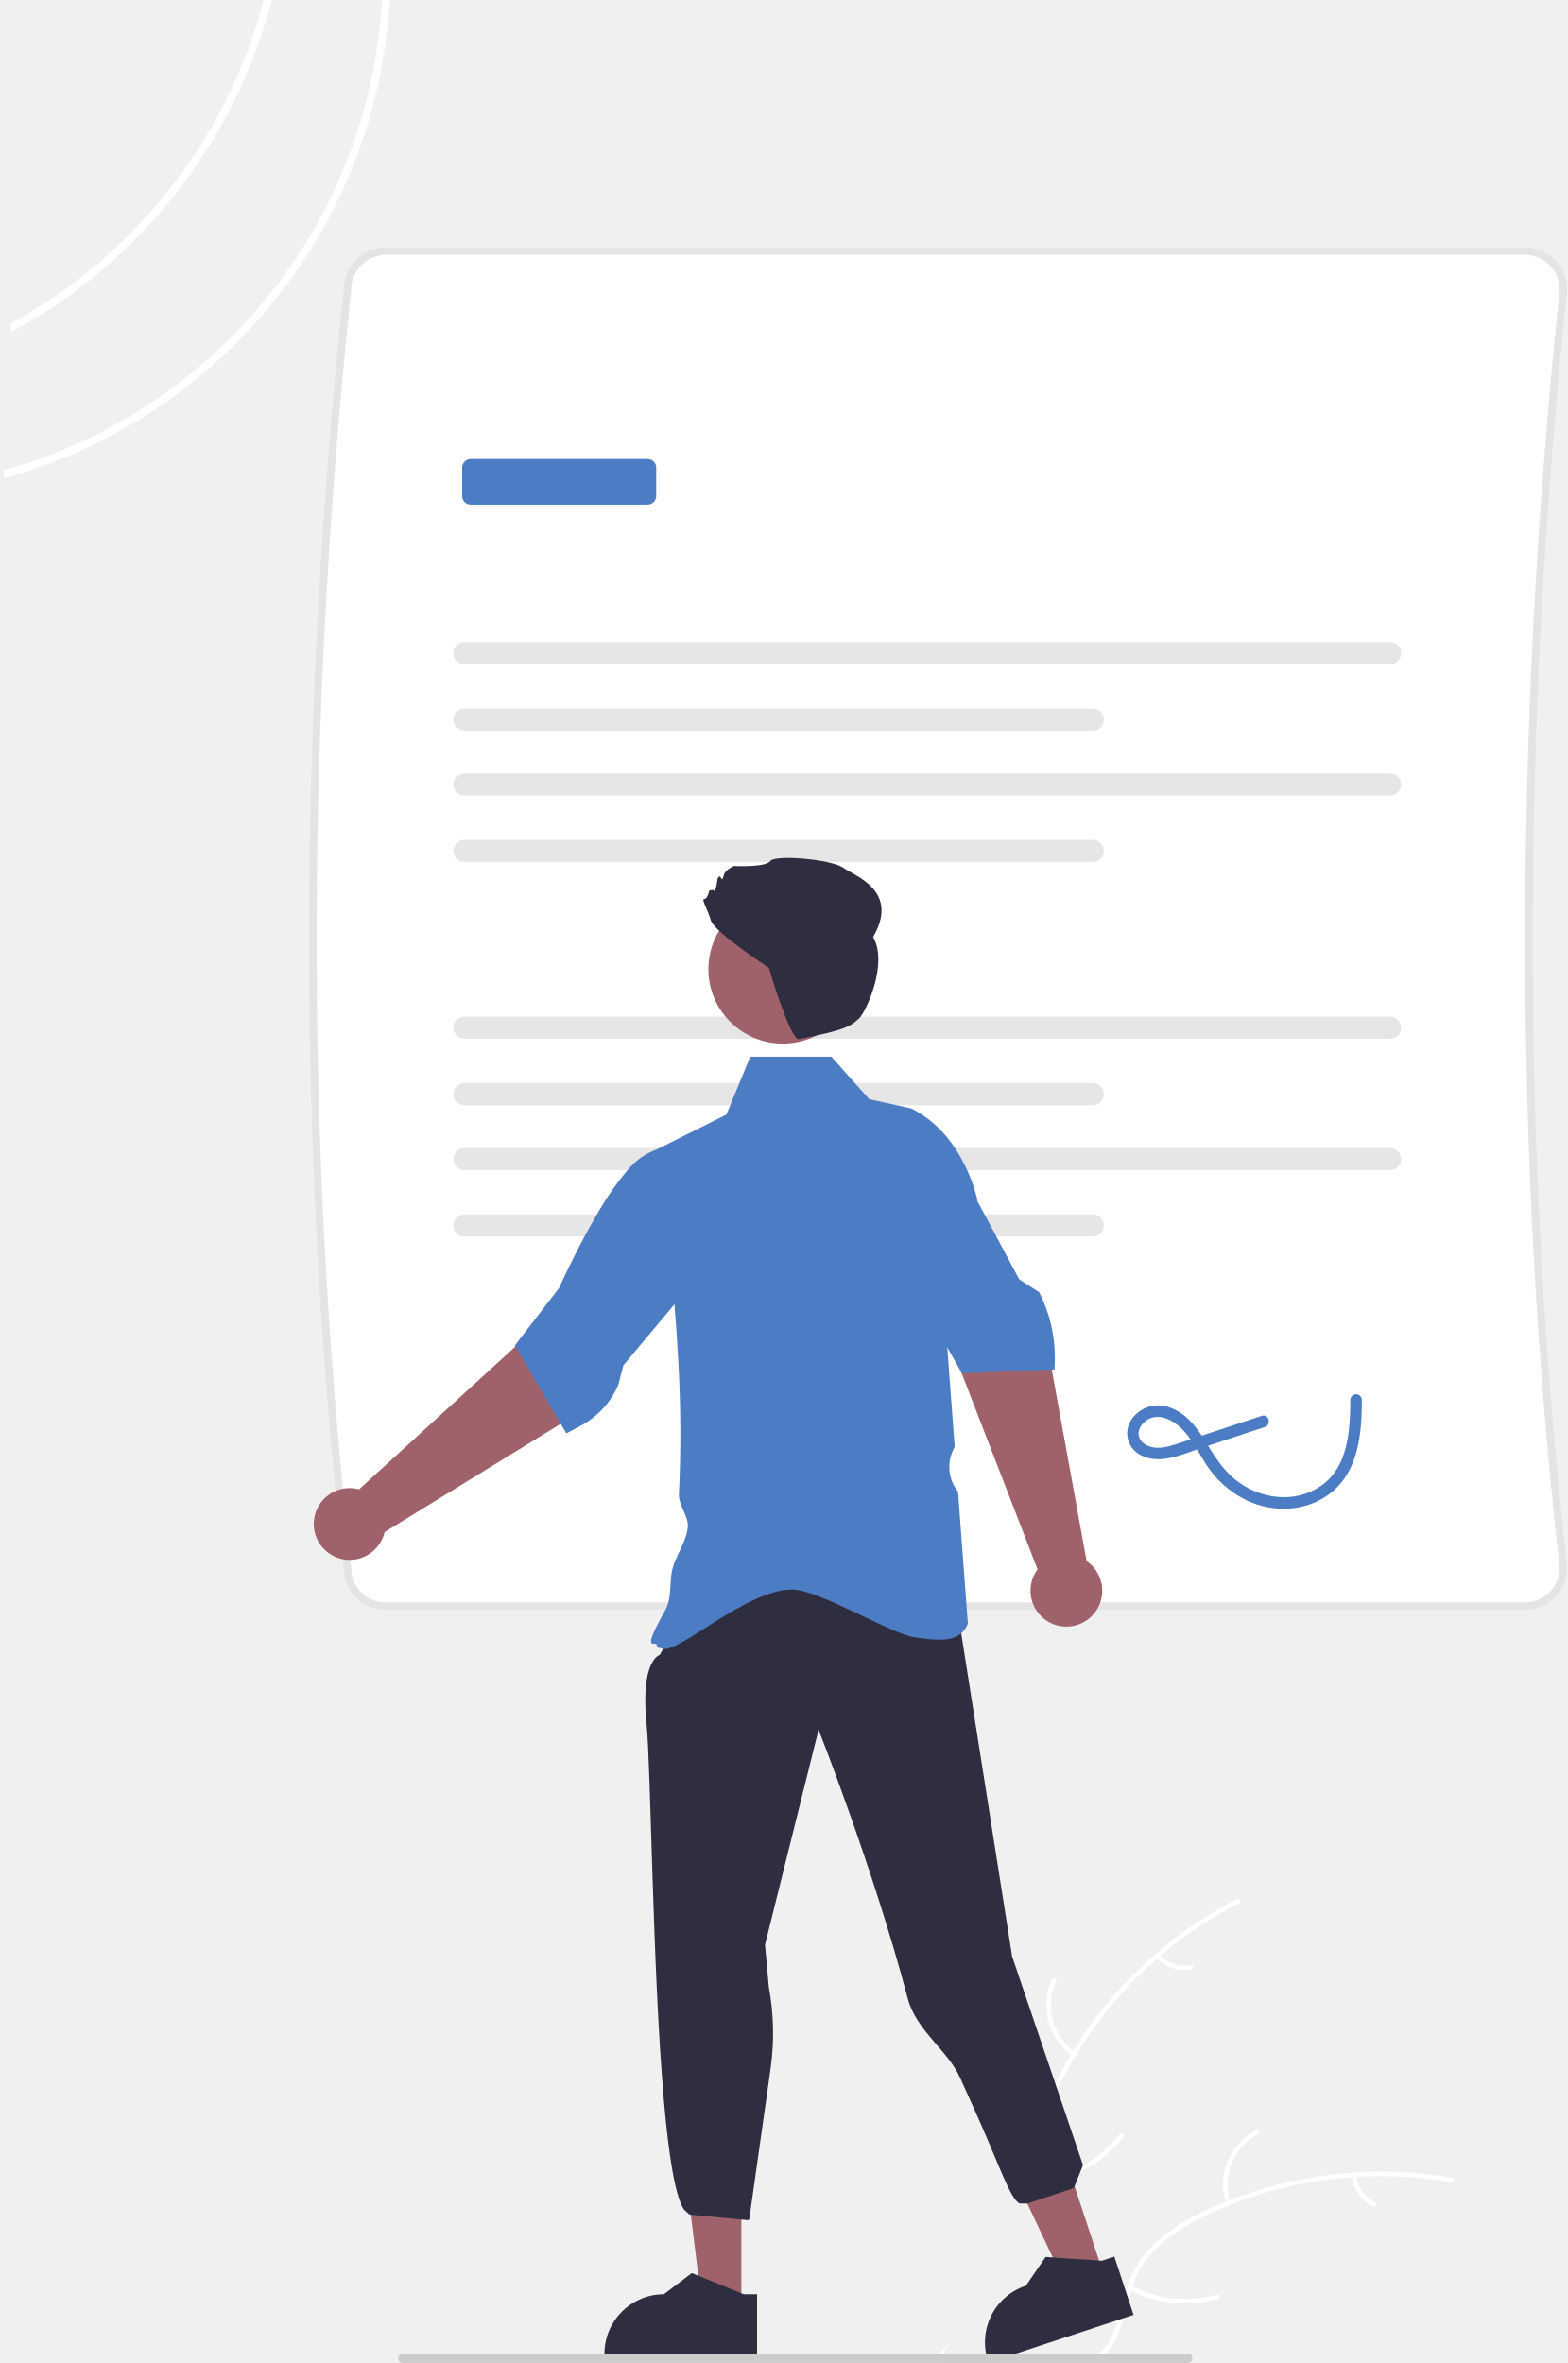
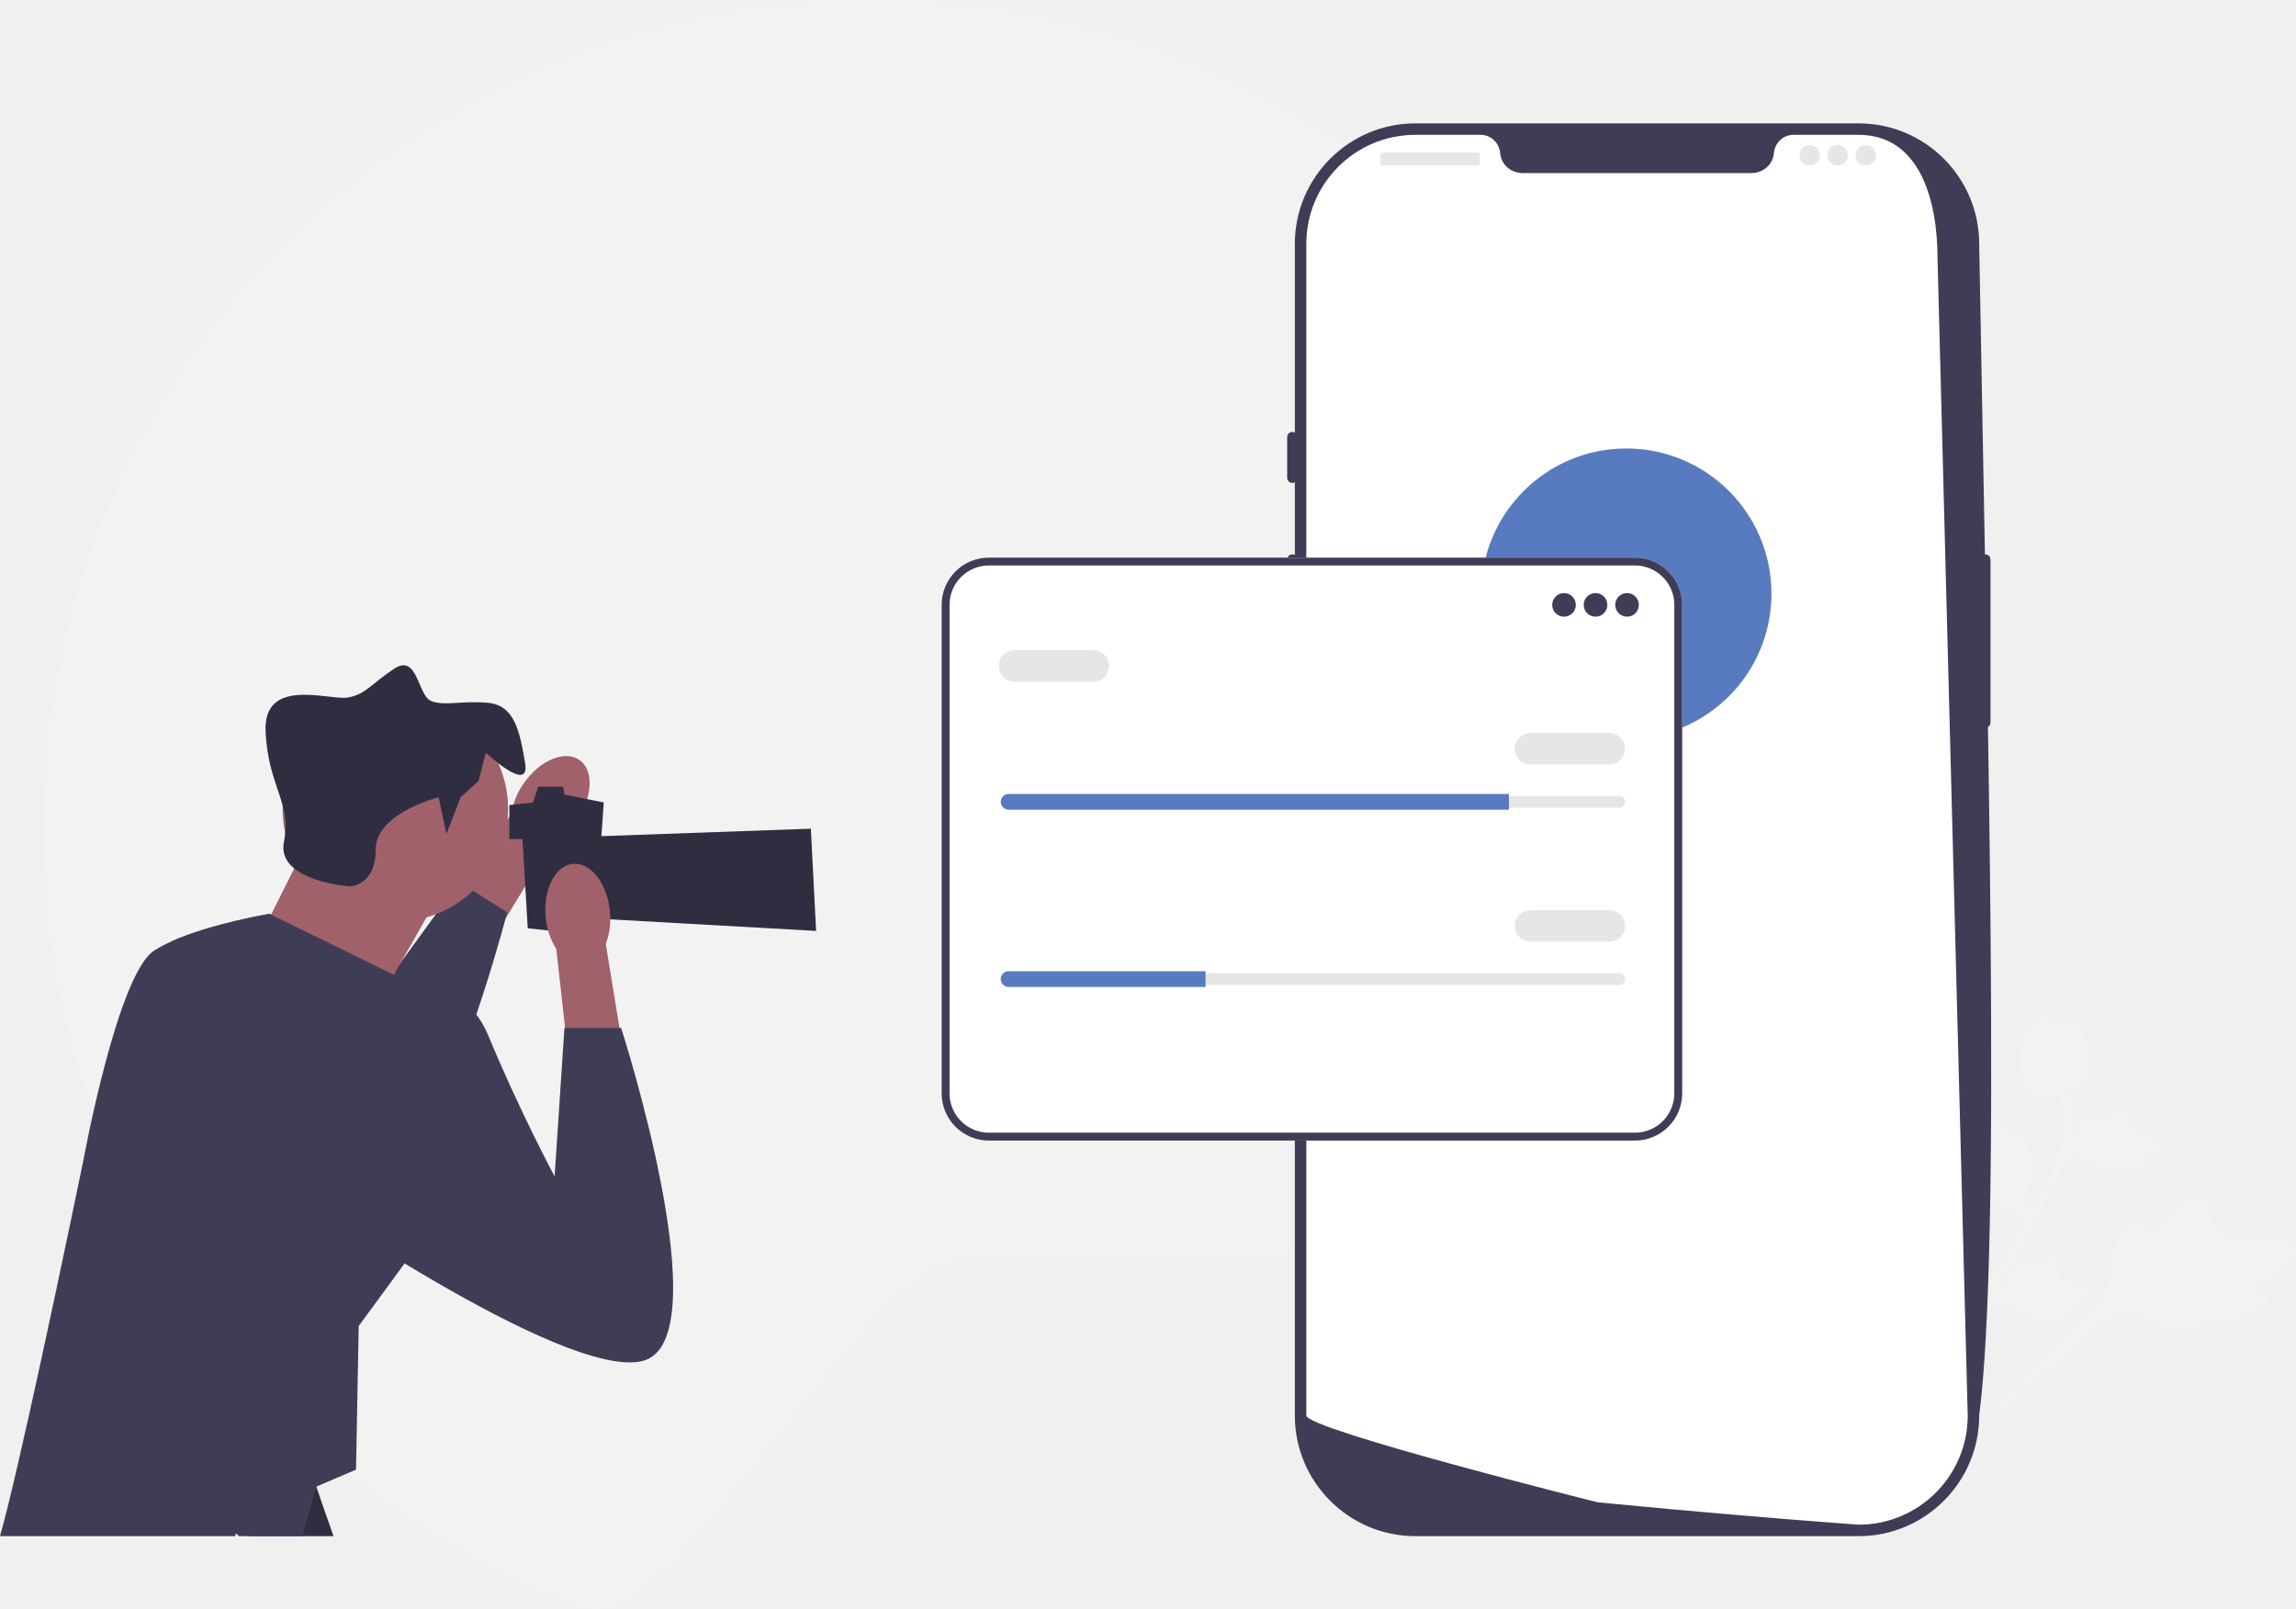
- <svg xmlns="http://www.w3.org/2000/svg" data-name="Layer 1" width="405.949" height="611.97" viewBox="0 0 405.949 611.97">
-   <path d="M717.73,647.62c-.31.35-.62.71-.92,1.07a117.723,117.723,0,0,0-11.32,15.54c-.27.42-.53.85-.77,1.27A124.618,124.618,0,0,0,688.83,708.54q-.87,5.16-1.31,10.38-.315,4.02-.38,8.05c-.16,11.28.84,23.83-6.43,32.45a22.689,22.689,0,0,1-6.98,5.48,29.179,29.179,0,0,1-6.32,2.39H644.74c-1.14-.17-2.28-.35-3.42-.53-.03,0-.06-.01-.09-.01l-.23.08-1.37.46-.06.02v-.02a.486.486,0,0,0-.01-.12,1.618,1.618,0,0,0-.01-.22v-.01c-.01-.2-.02-.39-.02-.59l-.03-.53s-.01-.01,0-.01c-.01-.3-.03-.6-.04-.91-1.05-26.1,1.51-53.07,13.83-76.05a84.971,84.971,0,0,1,16.12-21.21,1.2,1.2,0,0,1,.12-.11c12.81-12.22,29.37-20.21,46.85-19.94Q717.055,647.59,717.73,647.62Z" transform="translate(-396.8706 -155.34)" fill="#f0f0f0" />
-   <path d="M717.781,648.185A105.87,105.87,0,0,0,671.788,694.31,45.591,45.591,0,0,0,667.136,707.816a26.149,26.149,0,0,0,1.705,13.656c1.576,4.059,3.659,8.029,4.221,12.401a16.011,16.011,0,0,1-3.973,12.477c-3.638,4.289-8.601,7.015-13.547,9.513-5.491,2.773-11.239,5.566-15.052,10.579-.462.607-1.377-.145-.916-.751,6.633-8.722,18.316-10.624,26.272-17.715,3.712-3.309,6.45-7.757,6.141-12.88-.27-4.48-2.414-8.576-4.046-12.672a27.902,27.902,0,0,1-2.164-13.29,42.148,42.148,0,0,1,4.115-13.635,102.712,102.712,0,0,1,18.229-26.425A107.747,107.747,0,0,1,717.369,647.074c.677-.347,1.084.766.412,1.111Z" transform="translate(-396.8706 -155.34)" fill="#fff" />
-   <path d="M674.665,687.735a15.884,15.884,0,0,1-5.295-19.875c.33-.687,1.413-.207,1.083.481a14.708,14.708,0,0,0,4.963,18.477c.629.431-.126,1.345-.751.916Z" transform="translate(-396.8706 -155.34)" fill="#fff" />
-   <path d="M667.771,719.519A30.615,30.615,0,0,0,686.87,707.986c.464-.606,1.38.146.916.751a31.844,31.844,0,0,1-19.899,11.961c-.753.127-.866-1.053-.116-1.179Z" transform="translate(-396.8706 -155.34)" fill="#fff" />
-   <path d="M697.167,661.568a8.991,8.991,0,0,0,8.106,2.662c.751-.137.863,1.043.116,1.179a10.075,10.075,0,0,1-8.973-2.925.612.612,0,0,1-.082-.834.595.595,0,0,1,.834-.082Z" transform="translate(-396.8706 -155.34)" fill="#fff" />
-   <path d="M772.94,719.98c-.46.1-.92.2-1.39.31h-.01a119.08,119.08,0,0,0-18.38,5.58c-.46.18-.92.36-1.38.55h-.01a124.764,124.764,0,0,0-38.44,24.68c-.04.04-.08.07-.12.11a.607.607,0,0,1-.08.08l-.05.05a121.675,121.675,0,0,0-12.31,13.56c0,.01-.01.02-.02.03-.6.78-1.21,1.56-1.81,2.36H639.63l-.06.02v-.02h-.25c0-.01.01-.02.02-.03,0-.01.01-.01.01-.02.07-.1.14-.2.2-.29v-.01a.277.277,0,0,1,.06-.08c.06-.1.13-.18.18-.27.4-.56.79-1.13,1.19-1.69.65-.93,1.31-1.86,1.98-2.78a.01.01,0,0,1,.01-.01v-.01c.01-.01.01-.02.02-.03l.02-.02c8.25-11.42,17.53-22.26,28.16-31.34.32-.28.64-.56.98-.82a114.817,114.817,0,0,1,15.37-10.97q4.44-2.625,9.15-4.82a85.126,85.126,0,0,1,25.59-7.22h.02c.02,0,.04-.01.07-.01.03,0,.05-.01.07-.01,17.61-2.04,35.66,1.55,49.47,12.29C772.25,719.43,772.59,719.7,772.94,719.98Z" transform="translate(-396.8706 -155.34)" fill="#f0f0f0" />
-   <path d="M639.32,767.29h.25v.02l.06-.02H655.5c-4.73-.81-9.45-1.44-14.18-.53-.11.02-.21.04-.32.07-.48.09-.96.21-1.44.34-.03.01-.07.02-.1.03a.338.338,0,0,0-.12.06.149.149,0,0,0-.07.03Z" transform="translate(-396.8706 -155.34)" fill="#fff" />
-   <path d="M772.65,720.47c-.37-.06-.73-.13-1.1-.18h-.01a105.412,105.412,0,0,0-23.35-1.18c-.39.02-.79.05-1.19.07a105.327,105.327,0,0,0-31.57,7.19c-.01,0-.01,0-.01.01-.11.04-.22.08-.32.12-2.35.95-4.67,1.99-6.94,3.11a45.706,45.706,0,0,0-11.85,7.98,25.479,25.479,0,0,0-6.21,9.89c-.13.38-.26.75-.38,1.13-.09.3-.18.61-.27.91-1.18,4.19-1.91,8.61-4.09,12.44a14.649,14.649,0,0,1-2.2,2.94,15.125,15.125,0,0,1-2.96,2.39h-2.52a14.532,14.532,0,0,0,3.79-2.39,12.545,12.545,0,0,0,2.29-2.61c2.48-3.74,3.24-8.3,4.4-12.55.19-.69.39-1.36.61-2.03a26.648,26.648,0,0,1,5.67-9.89,42.179,42.179,0,0,1,11.49-8.41q4.05-2.13,8.32-3.86c.37-.16.74-.3,1.11-.44a108.079,108.079,0,0,1,56.53-5.96c.37.05.73.12,1.1.18C773.74,719.46,773.4,720.6,772.65,720.47Z" transform="translate(-396.8706 -155.34)" fill="#fff" />
-   <path d="M714.415,726.087a15.884,15.884,0,0,1,7.738-19.057c.677-.35,1.253.685.575,1.036A14.708,14.708,0,0,0,715.567,725.808c.242.723-.911.998-1.152.279Z" transform="translate(-396.8706 -155.34)" fill="#fff" />
-   <path d="M689.774,747.314a30.615,30.615,0,0,0,22.193,2.291c.735-.204,1.013.948.279,1.152a31.844,31.844,0,0,1-23.089-2.431c-.678-.352-.057-1.362.617-1.012Z" transform="translate(-396.8706 -155.34)" fill="#fff" />
-   <path d="M748.136,718.743a8.991,8.991,0,0,0,4.869,7.005c.682.343.061,1.352-.617,1.012a10.075,10.075,0,0,1-5.404-7.738.612.612,0,0,1,.436-.715.595.595,0,0,1,.715.436Z" transform="translate(-396.8706 -155.34)" fill="#fff" />
-   <path d="M713.94,321.63q.405-49.665,4.04-100.29c.04-.67.09-1.33.14-2q1.92-26.355,4.7-52.9v-.1a11.007,11.007,0,0,0-11-11h-295a11.022,11.022,0,0,0-11,10.95q-3.84,36.555-6.02,72.75c-.06.79-.1,1.57-.14,2.36q-1.08,17.895-1.72,35.7c-.03.7-.06,1.4-.07,2.1a1478.886,1478.886,0,0,0,7.95,218.2,11.02,11.02,0,0,0,11,10.94h295a11.007,11.007,0,0,0,11-11v-.11q-2.175-19.305-3.82-38.86-.24-2.865-.47-5.73-1.14-14.085-1.99-28.28-.18-2.865-.33-5.73-1.605-28.41-2.1-57.26c-.04-1.91-.07-3.81-.1-5.73q-.18-14.085-.11-28.28C713.9,325.45,713.91,323.54,713.94,321.63Z" transform="translate(-396.8706 -155.34)" fill="#f0f0f0" />
-   <path d="M802.82,230.34a11.007,11.007,0,0,0-11-11h-295a11.022,11.022,0,0,0-11,10.95c-9.96,94.97-11.61,188.26-4.94,278.05q1.215,16.665,2.84,33.16.87,8.835,1.85,17.62c.08.76.16,1.52.25,2.28a11.02,11.02,0,0,0,11,10.94h295a11.007,11.007,0,0,0,11-11v-.11c-11.93-105.77-11.93-217.06,0-330.79Z" transform="translate(-396.8706 -155.34)" fill="#fff" />
-   <path d="M802.82,230.34a11.007,11.007,0,0,0-11-11h-295a11.022,11.022,0,0,0-11,10.95c-9.96,94.97-11.61,188.26-4.94,278.05q1.215,16.665,2.84,33.16.87,8.835,1.85,17.62c.08.76.16,1.52.25,2.28a11.02,11.02,0,0,0,11,10.94h295a11.007,11.007,0,0,0,11-11v-.11c-11.93-105.77-11.93-217.06,0-330.79Zm-2,331.06a9.008,9.008,0,0,1-9,8.94h-295a9.014,9.014,0,0,1-9-9v-.11c-.07-.64-.14-1.29-.21-1.93q-1.035-9.18-1.93-18.41-1.575-16.185-2.79-32.55c-6.67-89.74-5.03-182.97,4.93-277.9v-.1a9.014,9.014,0,0,1,9-9h295a9.003,9.003,0,0,1,9,8.95C788.89,344.11,788.89,455.52,800.82,561.4Z" transform="translate(-396.8706 -155.34)" fill="#e4e4e4" />
-   <path id="a974c3de-8d03-408b-a459-3ce6ba461bdb-774" data-name="Path 142" d="M517.154,321.63a2.866,2.866,0,0,0,0,5.733H756.885a2.866,2.866,0,0,0,0-5.733Z" transform="translate(-396.8706 -155.34)" fill="#e6e6e6" />
-   <path id="e9133026-9528-4ac3-aa69-83f109aff1e3-775" data-name="Path 143" d="M517.154,338.83a2.866,2.866,0,0,0,0,5.733H679.899a2.866,2.866,0,0,0,0-5.733Z" transform="translate(-396.8706 -155.34)" fill="#e6e6e6" />
-   <path id="a406ca83-8296-4426-a4ed-8cd27cbcb96b-776" data-name="Path 142" d="M517.154,355.64a2.866,2.866,0,0,0,0,5.733H756.885a2.866,2.866,0,0,0,0-5.733Z" transform="translate(-396.8706 -155.34)" fill="#e6e6e6" />
-   <path id="be321b5a-3e39-41eb-b9b2-711d73db0143-777" data-name="Path 143" d="M517.154,372.84a2.866,2.866,0,0,0,0,5.733H679.899a2.866,2.866,0,0,0,0-5.733Z" transform="translate(-396.8706 -155.34)" fill="#e6e6e6" />
-   <path id="a5a7e885-834f-470d-9162-1a1fa51c1163-778" data-name="Path 142" d="M517.154,418.63a2.866,2.866,0,0,0,0,5.733H756.885a2.866,2.866,0,0,0,0-5.733Z" transform="translate(-396.8706 -155.34)" fill="#e6e6e6" />
-   <path id="a5fcdb43-4805-483f-9462-6a7e4850dca6-779" data-name="Path 143" d="M517.154,435.83a2.866,2.866,0,0,0,0,5.733H679.899a2.866,2.866,0,0,0,0-5.733Z" transform="translate(-396.8706 -155.34)" fill="#e6e6e6" />
-   <path id="b765b6a8-7afa-43c2-95d1-39dcbde99f83-780" data-name="Path 142" d="M517.154,452.64a2.866,2.866,0,0,0,0,5.733H756.885a2.866,2.866,0,0,0,0-5.733Z" transform="translate(-396.8706 -155.34)" fill="#e6e6e6" />
-   <path id="e421dd9d-74a5-4920-9c7d-c121b8cd01e8-781" data-name="Path 143" d="M517.154,469.84a2.866,2.866,0,0,0,0,5.733H679.899a2.866,2.866,0,0,0,0-5.733Z" transform="translate(-396.8706 -155.34)" fill="#e6e6e6" />
-   <path id="ea3081fc-4e36-4189-92a3-e6d1b5b4a040-782" data-name="Path 154" d="M564.588,286.04h-45.788a2.239,2.239,0,0,1-2.237-2.237v-7.336a2.239,2.239,0,0,1,2.237-2.237h45.788a2.239,2.239,0,0,1,2.237,2.237v7.336A2.239,2.239,0,0,1,564.588,286.04Z" transform="translate(-396.8706 -155.34)" fill="#4c7cc3" />
-   <path d="M723.656,522.016l-14.025,4.635q-3.506,1.159-7.013,2.317c-2.165.713-4.508,1.561-6.825,1.254-1.602-.212-3.428-1.134-3.927-2.782-.472-1.559.529-3.191,1.741-4.113,3.347-2.546,7.579.045,9.95,2.682,2.901,3.225,4.542,7.389,7.263,10.765a25.912,25.912,0,0,0,8.985,7.155c6.941,3.278,15.408,2.929,21.599-1.847,7.393-5.703,8.147-15.587,8.186-24.21a1.501,1.501,0,0,0-3,0c-.036,7.815-.48,17.396-7.606,22.286-6.826,4.684-15.797,3.442-22.082-1.549-3.502-2.781-5.656-6.408-7.956-10.164-2.244-3.666-5.031-7.22-9.255-8.646a8.364,8.364,0,0,0-9.986,3.487,6.347,6.347,0,0,0,2.934,9.066c4.898,2.334,10.501-.401,15.217-1.959l16.596-5.485c1.825-.603,1.043-3.501-.798-2.893Z" transform="translate(-396.8706 -155.34)" fill="#4c7cc3" />
-   <polygon points="285.224 587.176 275.389 590.416 258.211 554.026 272.726 549.244 285.224 587.176" fill="#9f616a" />
-   <path d="M689.11,750.78l-.67-2.03-1.76-5.35-1.2-3.64-3.28,1.08-.68-.05-9.01-.61-1.2-.08-1.78-.12-1.84-.13-5.14,7.47h-.01a15.257,15.257,0,0,0-8.92,7.68c-.11.22-.21.44-.31.66a12.849,12.849,0,0,0-.63,1.66,15.214,15.214,0,0,0-.42,7.58,17.395,17.395,0,0,0,.49,1.85l.03.1.12.37.72-.24,6.32-2.08,22.14-7.29,4.39-1.45,1.35-.45h.01l2.62-.86Z" transform="translate(-396.8706 -155.34)" fill="#2f2e41" />
-   <polygon points="192.004 595.731 181.65 595.73 176.724 555.792 192.006 555.793 192.004 595.731" fill="#9f616a" />
-   <path d="M572.304,575.992l-4.59,7.94s-5.044,1.378-3.395,17.819c1.164,11.609,1.541,63.59,4.472,97.359,1.22,14.054,2.881,24.954,5.226,28.477l1.444,1.293,15.067,1.44.38-.133,5.533-39.076A65.654,65.654,0,0,0,596,670v0l-1-11,13.873-55.697S623,639,632,673c2.167,8.185,10.396,13.39,13.516,20.413,1.045,2.353,2.072,4.633,3.074,6.821C655.189,714.64,658.497,725.128,661,726h2l12-4,2.361-5.935L659,662l-13.749-87.294C619.054,560.619,594.479,559.052,572.304,575.992Z" transform="translate(-396.8706 -155.34)" fill="#2f2e41" />
-   <path d="M647.35,458.37a40.79,40.79,0,0,0-3.18-5.73A29.459,29.459,0,0,0,633,442.43l-3.94-.87L622,440l-3.72-4.17-6.1-6.83h-21l-2.81,6.83-2.36,5.73L585,444l-17.98,8.99c-.01,0-.01,0-.02.01q.36,2.7.71,5.37.765,5.805,1.44,11.47.345,2.88.66,5.73,1.005,8.94,1.73,17.57.645,7.71,1.03,15.2a334.126,334.126,0,0,1,.14,34.05c-.14,2.67,2.51,5.71,2.3,8.32-.35,4.26-3.64,8.04-4.22,12.11-.36,2.5-.2,5.16-.83,7.52a8.411,8.411,0,0,1-.78,1.98c0,.01-.01.01-.01.02-7.2,12.86-1.55,6.72-2.22,9.61l.32.08c.15.04.61.16,1.35.33C572.85,583.37,590.29,567,602,567c7.03,0,25.64,11.56,31.87,12.4,4.93.66,9.33,1.26,11.95-1.05a6.125,6.125,0,0,0,1.69-2.48l.03-.09-.01-.09-.25-3.35-.15-2-2.14-28.7a10.175,10.175,0,0,1-1.3-10.69l.44-.93-1.62-21.68-.3-4.05-.11-1.37v-.01l-.78-10.47,1.88-5.72v-.01L646.86,475.57l1.88-5.73,1.18-3.6L650,466A40.932,40.932,0,0,0,647.35,458.37Z" transform="translate(-396.8706 -155.34)" fill="#4c7cc3" />
-   <path d="M665.594,561.779,645.434,509.678l-9.363-19.025,18.005-9.947,14.501,25.549,9.72,53.381a9.29,9.29,0,1,1-12.703,2.143Z" transform="translate(-396.8706 -155.34)" fill="#9f616a" />
-   <path d="M666,490l-5.16-3.34L654.91,475.57l-3.06-5.73-1.93-3.6-.82-1.54-9.27-6.33-6.26-4.28-5.1,4.28-2.43,2.04,2.38,9.43,1.44,5.73L633,488l9.21,16.29,2.29,4.05,1.31,2.33.01.02.18.31,23.27-.97L670,510l.04-1.66.02-.6c.01-.3.01-.6.01-.9A36.955,36.955,0,0,0,666,490Z" transform="translate(-396.8706 -155.34)" fill="#4c7cc3" />
-   <path d="M489.875,541.059l41.241-37.686,14.333-15.627,15.8,13.171-18.549,22.781L496.48,552.12a9.29,9.29,0,1,1-6.605-11.061Z" transform="translate(-396.8706 -155.34)" fill="#9f616a" />
-   <path d="M575.01,475.57l-.08-5.73-.15-11.47-.06-4.45-.17-.12a7.515,7.515,0,0,0-3.09-1.16,8.959,8.959,0,0,0-2.93,0,10.474,10.474,0,0,0-1.51.35c-.01,0-.01,0-.02.01a17.298,17.298,0,0,0-7.57,5.36l-.01.01a74.682,74.682,0,0,0-7.94,11.47c-1.13,1.92-2.21,3.86-3.22,5.73-3.82,7.11-6.57,13.27-6.62,13.38l-11.42,14.83.16.27,2.51,4.29,9.2,15.73,1.46,2.5,3.73-1.99A21.687,21.687,0,0,0,557,514l1.33-5.08.49-.58,12.72-15.2,3.64-4.36Z" transform="translate(-396.8706 -155.34)" fill="#4c7cc3" />
-   <circle cx="599.593" cy="406.346" r="19.251" transform="translate(-294.4215 777.7675) rotate(-80.78251)" fill="#9f616a" />
-   <path d="M580.984,393.726c-.856-2.995-2.567-5.561-1.711-5.561s1.283-2.139,1.283-2.139.856-.428,1.283,0,.856-2.995.856-2.995.428-1.283.856-.428.428.428.856-.856,2.567-2.139,2.567-2.139,8.128.428,9.411-1.283,15.828-.428,18.823,1.711S630,386,623,398c4,7-1.972,19.485-3.515,20.966-2.44,2.342-4.129,3.187-15.674,5.484C601.552,424.9,596,406,596,406S581.839,396.721,580.984,393.726Z" transform="translate(-396.8706 -155.34)" fill="#2f2e41" />
-   <path d="M589.5,749.51l-.62-.25-11.14-4.54-1.71-.69-7.22,5.48h-.01a15.398,15.398,0,0,0-15.38,15.39v.5h39.53V749.51Z" transform="translate(-396.8706 -155.34)" fill="#2f2e41" />
-   <path d="M705.69,766.09a1.195,1.195,0,0,1-1.19,1.2H501.2a1.195,1.195,0,0,1,0-2.39H704.5A1.193,1.193,0,0,1,705.69,766.09Z" transform="translate(-396.8706 -155.34)" fill="#ccc" />
-   <path d="M495.8,155.34A134.274,134.274,0,0,1,397.94,277.1c-.03.7-.06,1.4-.07,2.1A136.289,136.289,0,0,0,497.8,155.34Z" transform="translate(-396.8706 -155.34)" fill="#fff" />
-   <path d="M465.17,155.34a134.551,134.551,0,0,1-65.37,83.7c-.06.79-.1,1.57-.14,2.36a136.623,136.623,0,0,0,67.58-86.06Z" transform="translate(-396.8706 -155.34)" fill="#fff" />
+ <svg xmlns="http://www.w3.org/2000/svg" width="830.444" height="581.975" viewBox="0 0 830.444 581.975">
+   <path d="M615.74,300c0,165.69-100.828,155-266.518,155-36.83,0-105.582,138.36-138.172,126.22h-.01c-1.2-.44-2.39-.9-3.58-1.37-.34-.12-.68-.25-1.01-.39-1.87-.72-3.73-1.47-5.58-2.24-3.81-1.58-7.58-3.24-11.3-4.96-1.93-.9-3.85-1.81-5.75-2.75-17.64-8.65-34.31-18.99-49.8-30.8-7.8-5.94-15.31-12.27-22.48-18.93-5.94-5.52-11.65-11.27-17.11-17.25-1.72-1.87-3.4-3.76-5.06-5.67-.68-.77-1.34-1.54-1.99-2.31-4.71-5.51-9.21-11.2-13.51-17.05-1.39-1.89-2.76-3.8-4.11-5.73-9.17-13.1-17.32-26.98-24.34-41.5-19.02-39.4-29.68-83.59-29.68-130.27C15.74,134.31,150.05,0,315.74,0s300,134.31,300,300Z" fill="#f2f2f2" />
+   <g>
+     <path d="M820.473,470.081c-.189-2.169-5.389-2.445-5.448-4.36-.059-1.908,5.083-2.298,9.937-6.505,.875-.759,6.391-5.54,5.354-8.333-1.967-5.294-25.75,1.211-29.327-6.381-.785-1.666-.68-4.188-2.948-9.456-.902-2.095-1.547-3.156-2.564-3.366-1.443-.298-2.374,1.377-5.385,4.102-4.516,4.087-5.593,3.191-8.751,6.666-2.344,2.58-2.981,4.428-4.199,4.262-1.724-.235-1.561-4.089-3.589-4.712-2.07-.636-5.024,2.521-6.731,5.128-3.204,4.891-2.943,9.261-3.623,13.397-.739,4.495-2.934,10.815-9.681,18.012l-62.203,61.714c13.175-12.466,50.191-46.205,64.767-58.348,4.208-3.505,8.66-6.973,14.167-6.537,5.303,.419,10.945,4.405,19.679,6.284,1.02,.219,3.867,.794,4.904-.544,.857-1.107-.304-2.513,.481-3.558,1.053-1.402,3.996-.01,8.462-.063,3.149-.038,5.454-.775,7.436-1.409,.598-.191,9.515-3.105,9.264-5.993l-0-0Z" fill="#f2f2f2" />
+     <path d="M697.717,459.28c-1.119-.533-2.755,1.94-3.712,1.416-.954-.521,.338-3.158-.326-6.754-.12-.649-.875-4.735-2.545-5.032-3.166-.562-6.835,12.988-11.594,12.552-1.044-.095-2.252-.875-5.491-1.281-1.289-.162-1.995-.151-2.392,.287-.562,.622-.009,1.562,.46,3.827,.703,3.396-.048,3.666,.747,6.218,.59,1.895,1.313,2.741,.88,3.291-.613,.778-2.457-.413-3.348,.402-.909,.832-.212,3.193,.574,4.783,1.476,2.984,3.696,4.117,5.53,5.644,1.993,1.66,4.462,4.561,6.047,9.949l12.342,48.336c-2.317-10.063-8.196-37.966-9.95-48.623-.506-3.077-.924-6.262,.879-8.84,1.736-2.482,5.32-4.101,8.762-7.845,.402-.437,1.506-1.669,1.148-2.564-.296-.74-1.321-.576-1.607-1.263-.384-.921,1.148-1.964,2.41-4.171,.89-1.556,1.193-2.901,1.454-4.056,.079-.348,1.222-5.566-.268-6.276l-0,0Z" fill="#f2f2f2" />
+     <path d="M717.6,475.003l2.217-6.333,.527-.308c2.436-1.422,4.151-3.13,5.099-5.079,.151-.31,.286-.627,.423-.95,.545-1.281,1.222-2.874,2.908-4.3,.943-.794,3.35-2.522,5.134-1.307,.483,.322,.76,.748,.924,1.169,.077-.049,.155-.097,.24-.149,1.039-.626,1.701-.789,2.34-.947,.491-.121,.997-.246,1.906-.68,.399-.19,.724-.37,.999-.52,.831-.454,1.879-.968,3.018-.403,1.196,.647,1.351,1.968,1.453,2.843,.184,1.56,.113,2.587,.066,3.269-.018,.249-.036,.529-.024,.625,.116,.77,3.584,1.77,4.887,2.154,2.932,.853,5.469,1.591,5.613,3.768,.105,1.558-1.189,2.929-3.953,4.183-.861,.39-1.681,.606-2.385,.747,.305,.461,.5,1.037,.359,1.727h0c-.335,1.632-2.289,2.49-5.809,2.555-.875,.018-2.051,.039-3.489-.37-.677-.193-1.252-.438-1.741-.655-.144,.274-.355,.544-.674,.773-.937,.675-2.182,.612-3.693-.244-1.674-.916-2.931-1.924-4.041-2.812-.969-.773-1.806-1.437-2.567-1.742-1.42-.547-2.999,.04-4.917,.865l-4.82,2.122-0-0Z" fill="#f2f2f2" />
+     <path d="M737.929,440.728l-6.688-.538-.431-.431c-1.993-1.996-4.081-3.221-6.206-3.644-.338-.067-.679-.117-1.027-.168-1.378-.202-3.09-.453-4.897-1.722-1.007-.71-3.29-2.6-2.567-4.634,.189-.549,.531-.925,.897-1.19-.067-.062-.133-.126-.205-.194-.869-.846-1.195-1.446-1.509-2.023-.242-.444-.491-.902-1.141-1.671-.285-.337-.541-.607-.756-.834-.65-.689-1.413-1.572-1.155-2.817,.322-1.321,1.561-1.806,2.381-2.127,1.463-.574,2.474-.766,3.145-.893,.245-.046,.521-.099,.61-.136,.716-.307,.803-3.916,.844-5.274,.081-3.052,.151-5.694,2.221-6.386,1.48-.496,3.135,.407,5.049,2.763,.595,.734,1.013,1.473,1.327,2.117,.369-.412,.876-.746,1.579-.785h0c1.664-.09,2.989,1.582,3.944,4.971,.24,.842,.558,1.975,.527,3.469-.015,.704-.106,1.322-.192,1.85,.301,.07,.616,.205,.918,.456,.89,.735,1.145,1.956,.701,3.634-.461,1.852-1.118,3.323-1.695,4.622-.502,1.134-.932,2.112-1.034,2.925-.169,1.512,.8,2.891,2.084,4.537l3.276,4.124-0-0Z" fill="#f2f2f2" />
+     <path d="M743.321,421.524l2.217-6.333,.527-.308c2.436-1.422,4.151-3.13,5.099-5.079,.151-.31,.286-.627,.423-.95,.545-1.281,1.222-2.874,2.908-4.3,.943-.794,3.35-2.522,5.134-1.307,.483,.322,.76,.748,.924,1.169,.077-.049,.155-.097,.24-.149,1.039-.626,1.701-.789,2.34-.947,.491-.121,.997-.246,1.906-.68,.399-.19,.724-.37,.999-.52,.831-.454,1.879-.968,3.018-.403,1.196,.647,1.351,1.968,1.453,2.843,.184,1.56,.113,2.587,.066,3.269-.018,.249-.036,.529-.024,.625,.116,.77,3.584,1.77,4.887,2.154,2.932,.853,5.469,1.591,5.613,3.768,.105,1.558-1.189,2.929-3.953,4.183-.861,.39-1.681,.606-2.385,.747,.305,.461,.5,1.037,.359,1.727h0c-.335,1.632-2.289,2.49-5.809,2.555-.875,.018-2.051,.039-3.489-.37-.677-.193-1.252-.438-1.741-.655-.144,.274-.355,.544-.674,.773-.937,.675-2.182,.612-3.693-.244-1.674-.916-2.931-1.924-4.041-2.812-.969-.773-1.806-1.437-2.567-1.742-1.42-.547-2.999,.04-4.917,.865l-4.82,2.122-0-0Z" fill="#f2f2f2" />
+     <path d="M693.371,541.119l-.88-1.395,.394-1.6-.394,1.6-1.549-.538c.042-.148,.113-.499,.229-1.048,.635-3.003,2.564-12.143,7.086-25.823,3.157-9.55,6.941-19.108,11.249-28.415,4.315-9.321,8.123-16.118,11.183-21.58,2.308-4.12,4.576-8.01,6.787-11.798,5.904-10.122,11.48-19.683,16.184-30.976,1.051-2.52,3.237-7.767,2.867-14.648-.215-3.991-1.255-7.942-3.093-11.741l2.97-1.437c2.027,4.197,3.176,8.573,3.415,13.004,.411,7.629-1.971,13.346-3.115,16.093-4.787,11.491-10.418,21.145-16.38,31.364-2.201,3.775-4.46,7.647-6.759,11.751-3.032,5.412-6.806,12.15-11.066,21.351-4.258,9.195-7.995,18.637-11.114,28.066-4.464,13.508-6.363,22.512-6.988,25.47-.334,1.579-.404,1.91-1.027,2.3l0-0Z" fill="#f2f2f2" />
+     <path d="M735.715,395.258c-.122-.059-.244-.121-.364-.19-2.465-1.353-4.079-3.995-4.801-7.85-.336-1.812-.103-3.583,.363-7.114,.071-.545,.464-3.293,1.583-6.795,.731-2.289,1.2-3.167,2.006-3.755,.896-.655,1.955-.903,3.013-.905,.099-.302,.27-.581,.538-.82,1.102-.995,2.37-.185,3.061,.243,.346,.224,.777,.506,1.285,.718,.799,.338,1.33,.307,2.132,.265,.768-.041,1.724-.093,2.955,.217,2.433,.602,3.984,2.12,4.496,2.619,2.698,2.616,3.081,5.876,3.524,9.651,.086,.756,.325,3.472-.239,6.766-.407,2.377-.938,3.265-1.45,3.869-1.048,1.243-2.302,1.64-5.356,2.379-3.192,.776-4.793,1.164-6.055,1.261-2.934,.221-4.777,.361-6.692-.56l-0,0Z" fill="#f2f2f2" />
+   </g>
+   <g>
+     <path d="M672.251,555.627h-160.312c-24.045,0-43.607-19.562-43.607-43.607V88.228c0-24.045,19.562-43.607,43.607-43.607h160.312c24.044,0,43.606,19.562,43.606,43.607,2.984,170.182,8.073,360.758,0,423.792,0,24.045-19.562,43.607-43.606,43.607Z" fill="#3f3d56" />
+     <path d="M718.093,200.506c-1.017,0-1.845,.827-1.845,1.845v59.033c0,1.017,.827,1.845,1.845,1.845s1.845-.827,1.845-1.845v-59.033c0-1.017-.827-1.845-1.845-1.845Z" fill="#3f3d56" />
+     <path d="M700.787,93.549l10.92,418.464c0,20.929-16.289,38.049-36.886,39.377h-.009c-.304,.018-.609,.037-.922,.046-.544,.028-1.088,.037-1.642,.037,0,0-2.029-.148-5.737-.424-3.745-.277-9.196-.692-15.994-1.236-2.038-.157-4.188-.332-6.457-.517-4.52-.369-9.482-.775-14.804-1.236-2.121-.175-4.317-.369-6.558-.563-11.456-.987-24.287-2.14-37.818-3.45-2.288-.212-4.593-.434-6.918-.664-.609-.065-105.477-26.427-105.477-31.371V88.228c0-21.796,17.664-39.46,39.46-39.46h23.558c3.763,0,6.789,2.933,7.112,6.687,.028,.249,.055,.498,.101,.747,.683,3.773,4.142,6.401,7.979,6.401h82.805c3.837,0,7.296-2.629,7.979-6.401,.046-.249,.074-.498,.102-.747,.323-3.754,3.348-6.687,7.112-6.687h23.558c21.796,0,28.54,22.984,28.54,44.78Z" fill="#fff" />
+     <path d="M467.409,156.231c-1.017,0-1.845,.827-1.845,1.845v14.758c0,1.017,.827,1.845,1.845,1.845s1.845-.827,1.845-1.845v-14.758c0-1.017-.827-1.845-1.845-1.845Z" fill="#3f3d56" />
+     <path d="M467.409,200.506c-1.017,0-1.845,.827-1.845,1.845v28.594c0,1.017,.827,1.845,1.845,1.845s1.845-.827,1.845-1.845v-28.594c0-1.017-.827-1.845-1.845-1.845Z" fill="#3f3d56" />
+     <path d="M467.409,241.091c-1.017,0-1.845,.827-1.845,1.845v28.594c0,1.017,.827,1.845,1.845,1.845s1.845-.827,1.845-1.845v-28.594c0-1.017-.827-1.845-1.845-1.845Z" fill="#3f3d56" />
+     <rect x="499.232" y="55.229" width="35.973" height="4.612" rx=".31" ry=".31" fill="#e6e6e6" />
+     <circle cx="654.518" cy="56.151" r="3.69" fill="#e6e6e6" />
+     <circle cx="664.665" cy="56.151" r="3.69" fill="#e6e6e6" />
+     <circle cx="674.811" cy="56.151" r="3.69" fill="#e6e6e6" />
+   </g>
+   <circle cx="588.222" cy="214.714" r="52.499" fill="#577bbe" />
+   <g>
+     <path d="M591.369,412.543h-233.716c-9.409,0-17.063-7.655-17.063-17.063V218.752c0-9.408,7.654-17.063,17.063-17.063h233.716c9.409,0,17.063,7.655,17.063,17.063v176.728c0,9.408-7.654,17.063-17.063,17.063Z" fill="#fff" />
+     <path d="M591.369,412.543h-233.716c-9.409,0-17.063-7.655-17.063-17.063V218.752c0-9.408,7.654-17.063,17.063-17.063h233.716c9.409,0,17.063,7.655,17.063,17.063v176.728c0,9.408-7.654,17.063-17.063,17.063Zm-233.716-208.005c-7.837,0-14.213,6.376-14.213,14.213v176.728c0,7.837,6.376,14.213,14.213,14.213h233.716c7.837,0,14.213-6.376,14.213-14.213V218.752c0-7.837-6.376-14.213-14.213-14.213h-233.716Z" fill="#3f3d56" />
+     <circle cx="565.691" cy="218.785" r="4.274" fill="#3f3d56" />
+     <circle cx="577.089" cy="218.785" r="4.274" fill="#3f3d56" />
+     <circle cx="588.486" cy="218.785" r="4.274" fill="#3f3d56" />
+     <path d="M364.81,287.883c-1.178,0-2.137,.959-2.137,2.137,0,.575,.222,1.106,.625,1.498,.406,.416,.938,.639,1.512,.639h220.827c1.178,0,2.137-.959,2.137-2.137,0-.575-.222-1.106-.625-1.498-.406-.416-.938-.639-1.512-.639h-220.827Z" fill="#e6e6e6" />
+     <path d="M545.746,287.17v5.699h-180.936c-.784,0-1.496-.313-2.009-.841-.527-.513-.841-1.225-.841-2.009,0-1.567,1.282-2.849,2.849-2.849h180.936Z" fill="#577bbe" />
+     <path d="M582.075,276.485h-28.494c-3.142,0-5.699-2.556-5.699-5.699s2.557-5.699,5.699-5.699h28.494c3.142,0,5.699,2.556,5.699,5.699s-2.557,5.699-5.699,5.699Z" fill="#e6e6e6" />
+     <path d="M395.441,246.567h-28.494c-3.142,0-5.699-2.556-5.699-5.699s2.557-5.699,5.699-5.699h28.494c3.142,0,5.699,2.556,5.699,5.699s-2.557,5.699-5.699,5.699Z" fill="#e6e6e6" />
+     <path d="M364.81,351.994c-1.178,0-2.137,.959-2.137,2.137,0,.575,.222,1.106,.625,1.498,.406,.416,.938,.639,1.512,.639h220.827c1.178,0,2.137-.959,2.137-2.137,0-.575-.222-1.106-.625-1.498-.406-.416-.938-.639-1.512-.639h-220.827Z" fill="#e6e6e6" />
+     <path d="M436.044,351.281v5.699h-71.234c-.784,0-1.496-.313-2.009-.841-.527-.513-.841-1.225-.841-2.009,0-1.567,1.282-2.849,2.849-2.849h71.234Z" fill="#577bbe" />
+     <path d="M582.075,340.596h-28.494c-3.142,0-5.699-2.556-5.699-5.699s2.557-5.699,5.699-5.699h28.494c3.142,0,5.699,2.556,5.699,5.699s-2.557,5.699-5.699,5.699Z" fill="#e6e6e6" />
+   </g>
+   <g>
+     <g>
+       <path id="uuid-93d248a9-a94b-48d4-94d7-f43ba05ca98d-611" d="M208.615,296.604c5.815-8.286,6.254-18.002,.98-21.702-5.274-3.7-14.261,.018-20.077,8.307-2.369,3.279-3.918,7.078-4.517,11.079l-24.195,35.418,16.863,11,22.062-36.084c3.56-1.925,6.606-4.675,8.885-8.019Z" fill="#a0616a" />
+       <path d="M62.199,340.421c16.081,34.391,44.517,89.66,63.718,95.643,6.618,2.067,13.313-2.731,19.675-11.274,18.423-24.7,34.097-80.738,37.273-92.58,.389-1.441,.588-2.228,.588-2.228l-15.958-10.07-1.384-.872-24.198,33.272-7.453,10.24s.351-5.101,1.176-13.313l-38.155-18.689s-20.955,3.489-35.282,9.87Z" fill="#3f3d56" />
+     </g>
+     <circle cx="142.994" cy="292.623" r="40.772" fill="#a0616a" />
+     <path d="M120.63,555.627h-30.59c-2.28-2.36-4.53-4.76-6.74-7.18-2.28-2.48-4.5-4.98-6.7-7.51,20-4.13,36.52-7,36.52-7,0,0,.45,1.35,1.29,3.78,1.27,3.74,3.42,10.01,6.22,17.91Z" fill="#2f2e41" />
+     <polygon points="155.794 329.128 139.56 357.689 93.214 340.506 111.23 304.475 155.794 329.128" fill="#a0616a" />
+     <polygon points="184.24 291.201 192.773 290.253 194.67 284.564 203.692 284.564 204.151 287.408 218.374 290.253 215.518 331.082 208.892 337.662 190.877 335.765 188.981 303.527 184.24 303.527 184.24 291.201" fill="#2f2e41" />
+     <polygon points="213.633 302.579 293.281 299.734 295.177 336.714 210.789 331.973 213.633 302.579" fill="#2f2e41" />
+     <path d="M158.639,288.356l2.845,13.275,5.118-13.275,6.479-5.857,2.626-10.262s16.119,15.171,14.223,3.793c-1.896-11.378-3.793-20.86-13.275-21.808-9.482-.948-16.119,1.344-20.86-.75s-4.741-17.265-13.275-11.576c-8.534,5.689-10.43,9.482-17.067,10.43s-30.342-7.585-29.394,12.326,9.482,25.601,6.637,39.824c-2.845,14.223,23.705,16.119,23.705,16.119,0,0,9.482,0,9.482-13.275s22.756-18.964,22.756-18.964Z" fill="#2f2e41" />
+     <path d="M146.34,456.967v.01l-16.6,22.65-.24,13-.73,38.94-14.36,6.15-5.06,17.91h-22.91c-1.21-1.39-1.43-1.03-1.24,0H0c3.26-11.38,9.07-37.02,14.73-63,7.87-36.14,15.43-72.95,15.43-72.95,0,0,12.33-67.32,25.6-75.85,1.88-1.22,4.07-2.34,6.44-3.4,3.58-1.6,7.58-3.01,11.55-4.24,2.05-.63,4.09-1.21,6.08-1.74,1.32-.35,2.62-.68,3.86-.99,.63-.15,1.24-.3,1.84-.44,1.2-.29,2.35-.55,3.42-.78,.39-.09,.77-.17,1.14-.25,.28-.06,.55-.11,.82-.17,.31-.07,.61-.13,.9-.19,.29-.06,.58-.12,.85-.17,.31-.06,.61-.12,.9-.18,.29-.06,.56-.11,.82-.16s.51-.1,.74-.14c.23-.04,.44-.08,.64-.12,.3-.06,.57-.11,.79-.15,.15-.02,.28-.05,.4-.07,.35-.06,.53-.09,.53-.09l.56,.28h.01l37.59,18.42,6.26,3.07h.01l.55,.26,1.48,.73,.12,5.36,1.53,66.12,.75,32.18Z" fill="#3f3d56" />
+     <path id="uuid-b31af06e-cfe4-4dea-b567-d6fb9c146d99-612" d="M220.599,329.547c-.999-10.073-7.006-17.723-13.417-17.086-6.411,.637-10.796,9.318-9.795,19.395,.344,4.031,1.649,7.92,3.805,11.343l4.771,42.627,19.956-2.665-6.822-41.74c1.442-3.781,1.957-7.853,1.502-11.874Z" fill="#a0616a" />
+     <path d="M135.882,361.366s29.394-14.223,40.772,13.275c11.378,27.497,23.942,50.847,23.942,50.847l3.556-53.692h20.505s36.386,112.834,7.94,120.419-129.901-63.528-129.901-63.528l33.186-67.321Z" fill="#3f3d56" />
+   </g>
</svg>
